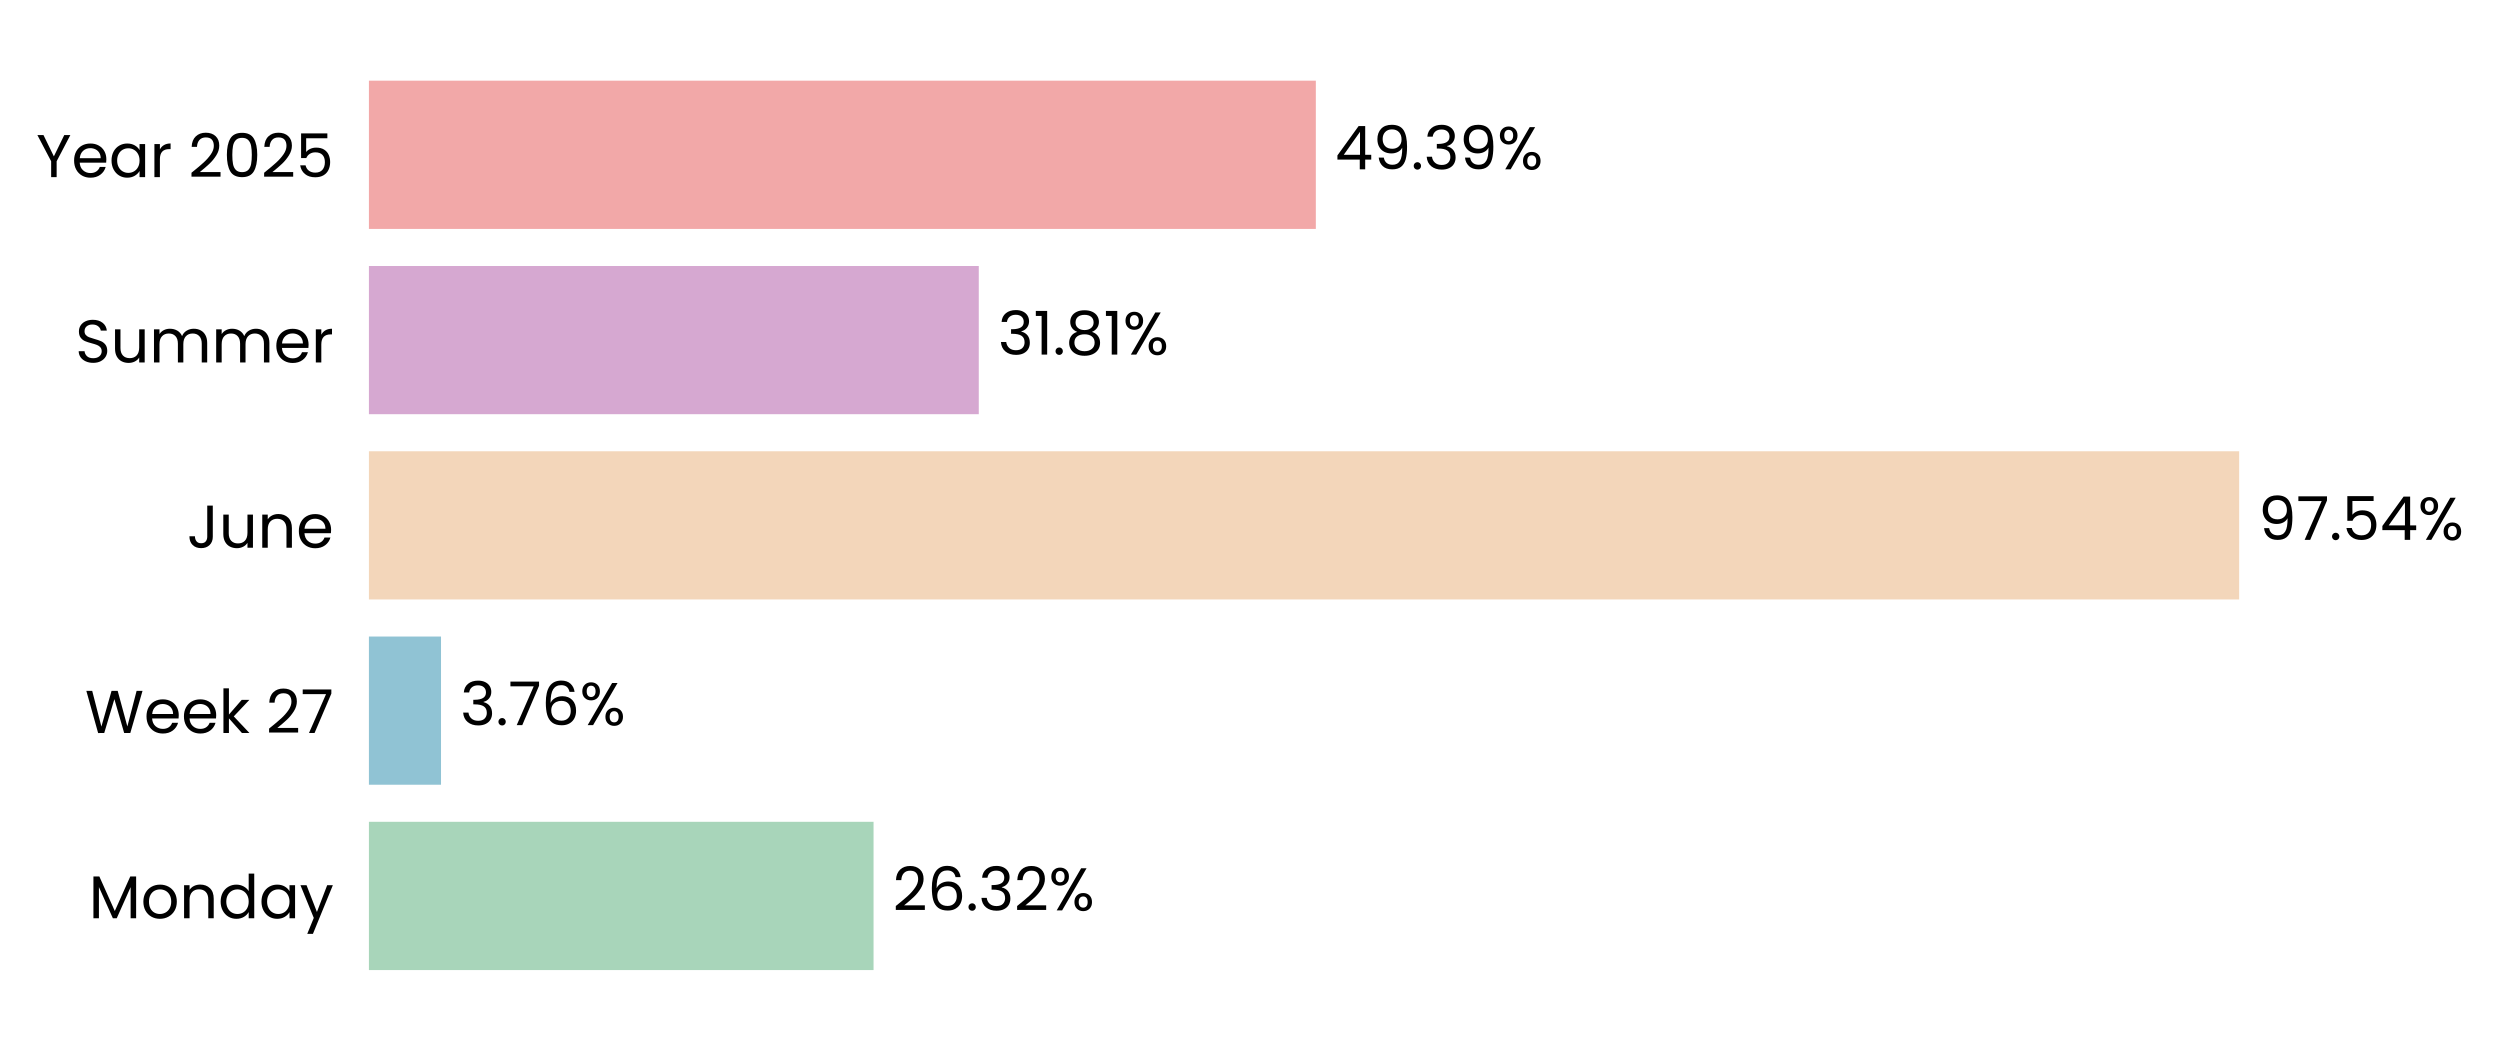
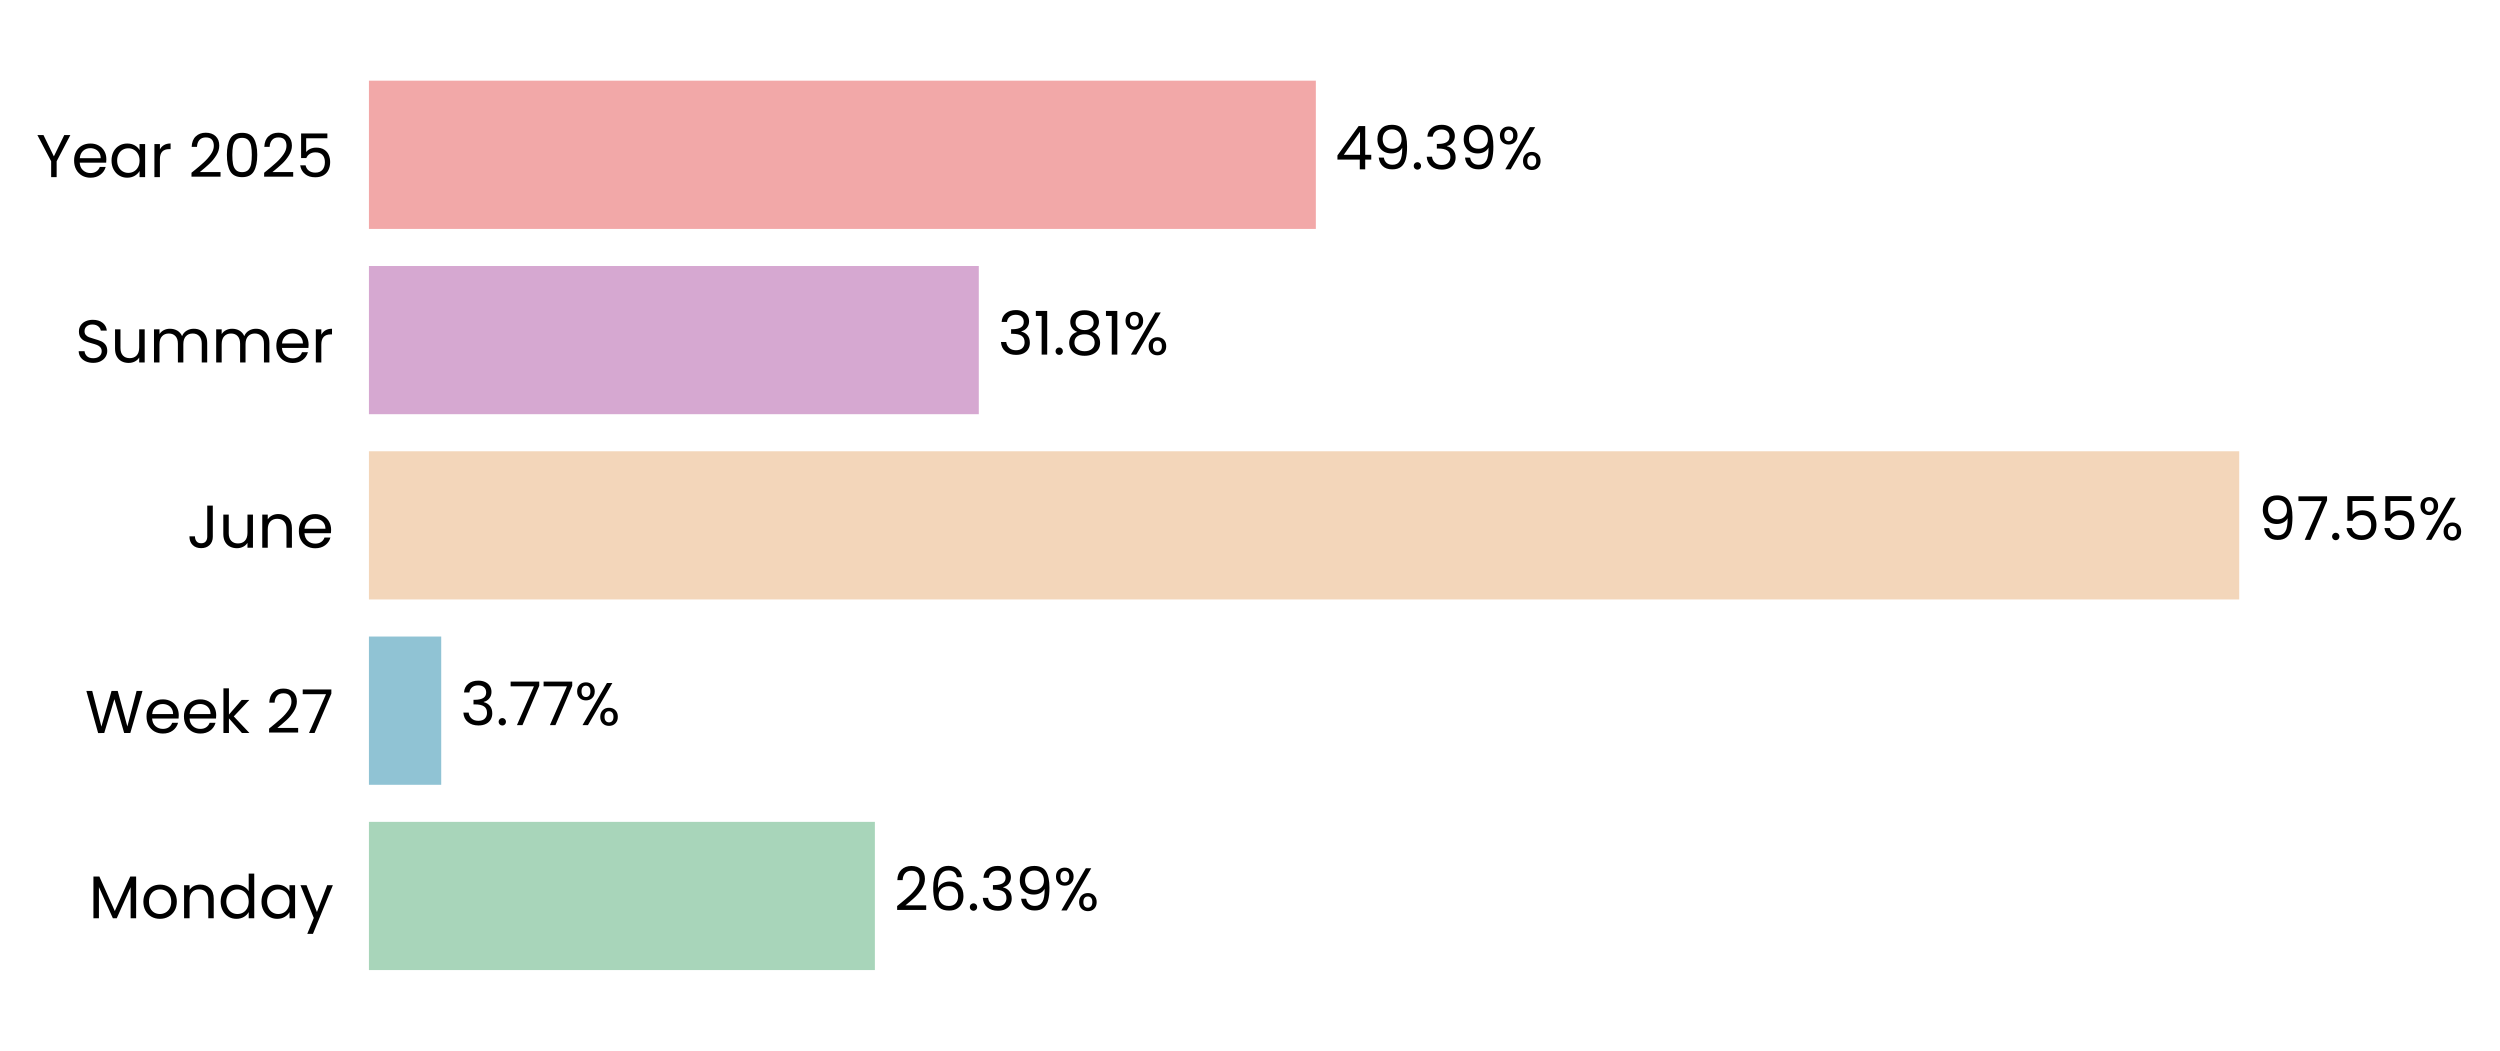
- <svg xmlns="http://www.w3.org/2000/svg" xmlns:xlink="http://www.w3.org/1999/xlink" width="496.795pt" height="208.8pt" viewBox="0 0 496.795 208.8" version="1.1">
+ <svg xmlns="http://www.w3.org/2000/svg" xmlns:xlink="http://www.w3.org/1999/xlink" width="496.782pt" height="208.8pt" viewBox="0 0 496.782 208.8" version="1.1">
  <defs>
    <style type="text/css">*{stroke-linejoin: round; stroke-linecap: butt}</style>
  </defs>
  <g id="figure_1">
    <g id="patch_1">
-       <path d="M 0 208.8  L 496.795 208.8  L 496.795 0  L 0 0  L 0 208.8  z " style="fill: none" />
+       <path d="M 0 208.8  L 496.782 208.8  L 496.782 0  L 0 0  L 0 208.8  z " style="fill: none" />
    </g>
    <g id="axes_1">
      <g id="patch_2">
-         <path d="M 73.311 201.6  L 454.318 201.6  L 454.318 7.2  L 73.311 7.2  L 73.311 201.6  z " style="fill: none" />
+         <path d="M 73.311 201.6  L 454.309 201.6  L 454.309 7.2  L 73.311 7.2  L 73.311 201.6  z " style="fill: none" />
      </g>
      <g id="patch_3">
-         <path d="M 73.311 192.764  L 173.59 192.764  L 173.59 163.309  L 73.311 163.309  z " clip-path="url(#p3218116c6b)" style="fill: #a8d5ba" />
+         <path d="M 73.311 192.764  L 173.852 192.764  L 173.852 163.309  L 73.311 163.309  z " clip-path="url(#p585aff6a6c)" style="fill: #a8d5ba" />
      </g>
      <g id="patch_4">
-         <path d="M 73.311 155.945  L 87.637 155.945  L 87.637 126.491  L 73.311 126.491  z " clip-path="url(#p3218116c6b)" style="fill: #90c3d4" />
+         <path d="M 73.311 155.945  L 87.674 155.945  L 87.674 126.491  L 73.311 126.491  z " clip-path="url(#p585aff6a6c)" style="fill: #90c3d4" />
      </g>
      <g id="patch_5">
-         <path d="M 73.311 119.127  L 444.961 119.127  L 444.961 89.673  L 73.311 89.673  z " clip-path="url(#p3218116c6b)" style="fill: #f3d6ba" />
+         <path d="M 73.311 119.127  L 444.961 119.127  L 444.961 89.673  L 73.311 89.673  z " clip-path="url(#p585aff6a6c)" style="fill: #f3d6ba" />
      </g>
      <g id="patch_6">
-         <path d="M 73.311 82.309  L 194.501 82.309  L 194.501 52.855  L 73.311 52.855  z " clip-path="url(#p3218116c6b)" style="fill: #d6a8d1" />
+         <path d="M 73.311 82.309  L 194.501 82.309  L 194.501 52.855  L 73.311 52.855  z " clip-path="url(#p585aff6a6c)" style="fill: #d6a8d1" />
      </g>
      <g id="patch_7">
-         <path d="M 73.311 45.491  L 261.48 45.491  L 261.48 16.036  L 73.311 16.036  z " clip-path="url(#p3218116c6b)" style="fill: #f2a8a8" />
+         <path d="M 73.311 45.491  L 261.476 45.491  L 261.476 16.036  L 73.311 16.036  z " clip-path="url(#p585aff6a6c)" style="fill: #f2a8a8" />
      </g>
      <g id="matplotlib.axis_1">
        <g id="ytick_1">
          <g id="text_1">
            <g transform="translate(17.64187 182.4764) scale(0.12 -0.12)">
              <defs>
                <path id="Poppins-Regular-4d" d="M 5018 4429  L 5018 0  L 4435 0  L 4435 3302  L 2963 0  L 2554 0  L 1075 3309  L 1075 0  L 493 0  L 493 4429  L 1120 4429  L 2758 768  L 4397 4429  L 5018 4429  z " transform="scale(0.015625)" />
                <path id="Poppins-Regular-6f" d="M 2022 -58  Q 1530 -58 1130 166  Q 730 390 502 803  Q 275 1216 275 1760  Q 275 2298 508 2710  Q 742 3123 1145 3344  Q 1549 3565 2048 3565  Q 2547 3565 2950 3344  Q 3354 3123 3587 2713  Q 3821 2304 3821 1760  Q 3821 1216 3581 803  Q 3341 390 2931 166  Q 2522 -58 2022 -58  z M 2022 454  Q 2336 454 2611 601  Q 2886 749 3056 1043  Q 3226 1338 3226 1760  Q 3226 2182 3059 2476  Q 2893 2771 2624 2915  Q 2355 3059 2042 3059  Q 1722 3059 1456 2915  Q 1190 2771 1030 2476  Q 870 2182 870 1760  Q 870 1331 1027 1036  Q 1184 742 1446 598  Q 1709 454 2022 454  z " transform="scale(0.015625)" />
                <path id="Poppins-Regular-6e" d="M 2202 3571  Q 2842 3571 3238 3184  Q 3635 2797 3635 2067  L 3635 0  L 3059 0  L 3059 1984  Q 3059 2509 2796 2787  Q 2534 3066 2080 3066  Q 1619 3066 1347 2778  Q 1075 2490 1075 1939  L 1075 0  L 493 0  L 493 3507  L 1075 3507  L 1075 3008  Q 1248 3277 1545 3424  Q 1843 3571 2202 3571  z " transform="scale(0.015625)" />
                <path id="Poppins-Regular-64" d="M 275 1766  Q 275 2304 492 2710  Q 710 3117 1091 3341  Q 1472 3565 1946 3565  Q 2355 3565 2707 3376  Q 3059 3187 3245 2880  L 3245 4736  L 3834 4736  L 3834 0  L 3245 0  L 3245 659  Q 3072 346 2733 144  Q 2394 -58 1939 -58  Q 1472 -58 1091 172  Q 710 403 492 819  Q 275 1235 275 1766  z M 3245 1760  Q 3245 2157 3085 2451  Q 2925 2746 2653 2902  Q 2381 3059 2054 3059  Q 1728 3059 1459 2905  Q 1190 2752 1030 2457  Q 870 2163 870 1766  Q 870 1363 1030 1065  Q 1190 768 1459 611  Q 1728 454 2054 454  Q 2381 454 2653 611  Q 2925 768 3085 1065  Q 3245 1363 3245 1760  z " transform="scale(0.015625)" />
                <path id="Poppins-Regular-61" d="M 275 1766  Q 275 2304 492 2710  Q 710 3117 1091 3341  Q 1472 3565 1939 3565  Q 2400 3565 2739 3366  Q 3078 3168 3245 2867  L 3245 3507  L 3834 3507  L 3834 0  L 3245 0  L 3245 653  Q 3072 346 2729 144  Q 2387 -58 1933 -58  Q 1466 -58 1088 172  Q 710 403 492 819  Q 275 1235 275 1766  z M 3245 1760  Q 3245 2157 3085 2451  Q 2925 2746 2653 2902  Q 2381 3059 2054 3059  Q 1728 3059 1459 2905  Q 1190 2752 1030 2457  Q 870 2163 870 1766  Q 870 1363 1030 1065  Q 1190 768 1459 611  Q 1728 454 2054 454  Q 2381 454 2653 611  Q 2925 768 3085 1065  Q 3245 1363 3245 1760  z " transform="scale(0.015625)" />
                <path id="Poppins-Regular-79" d="M 3514 3507  L 1402 -1651  L 800 -1651  L 1491 38  L 77 3507  L 723 3507  L 1824 666  L 2912 3507  L 3514 3507  z " transform="scale(0.015625)" />
              </defs>
              <use xlink:href="#Poppins-Regular-4d" />
              <use xlink:href="#Poppins-Regular-6f" transform="translate(86.09999 0)" />
              <use xlink:href="#Poppins-Regular-6e" transform="translate(150.1 0)" />
              <use xlink:href="#Poppins-Regular-64" transform="translate(214.1 0)" />
              <use xlink:href="#Poppins-Regular-61" transform="translate(281.7 0)" />
              <use xlink:href="#Poppins-Regular-79" transform="translate(349.2999 0)" />
            </g>
          </g>
        </g>
        <g id="ytick_2">
          <g id="text_2">
            <g transform="translate(16.88437 145.6582) scale(0.12 -0.12)">
              <defs>
                <path id="Poppins-Regular-57" d="M 6099 4461  L 4806 0  L 4154 0  L 3117 3590  L 2042 0  L 1395 -6  L 147 4461  L 768 4461  L 1741 678  L 2816 4461  L 3469 4461  L 4493 691  L 5472 4461  L 6099 4461  z " transform="scale(0.015625)" />
                <path id="Poppins-Regular-65" d="M 3693 1888  Q 3693 1722 3674 1536  L 870 1536  Q 902 1018 1225 726  Q 1549 435 2010 435  Q 2387 435 2640 611  Q 2893 787 2995 1082  L 3622 1082  Q 3482 576 3059 259  Q 2637 -58 2010 -58  Q 1510 -58 1116 166  Q 723 390 499 803  Q 275 1216 275 1760  Q 275 2304 492 2713  Q 710 3123 1104 3344  Q 1498 3565 2010 3565  Q 2509 3565 2893 3347  Q 3277 3130 3485 2749  Q 3693 2368 3693 1888  z M 3091 2010  Q 3091 2342 2944 2582  Q 2797 2822 2544 2947  Q 2291 3072 1984 3072  Q 1542 3072 1232 2790  Q 922 2509 877 2010  L 3091 2010  z " transform="scale(0.015625)" />
                <path id="Poppins-Regular-6b" d="M 2451 0  L 1075 1549  L 1075 0  L 493 0  L 493 4736  L 1075 4736  L 1075 1952  L 2426 3507  L 3238 3507  L 1587 1760  L 3245 0  L 2451 0  z " transform="scale(0.015625)" />
                <path id="Poppins-Regular-20" transform="scale(0.015625)" />
                <path id="Poppins-Regular-32" d="M 326 467  Q 1139 1120 1600 1539  Q 2061 1958 2377 2416  Q 2694 2874 2694 3315  Q 2694 3731 2492 3971  Q 2291 4211 1843 4211  Q 1408 4211 1168 3939  Q 928 3667 909 3213  L 346 3213  Q 371 3930 780 4320  Q 1190 4710 1837 4710  Q 2496 4710 2883 4345  Q 3270 3981 3270 3341  Q 3270 2810 2953 2307  Q 2637 1805 2233 1424  Q 1830 1043 1203 538  L 3405 538  L 3405 51  L 326 51  L 326 467  z " transform="scale(0.015625)" />
                <path id="Poppins-Regular-37" d="M 3245 4173  L 1466 0  L 877 0  L 2682 4115  L 211 4115  L 211 4614  L 3245 4614  L 3245 4173  z " transform="scale(0.015625)" />
              </defs>
              <use xlink:href="#Poppins-Regular-57" />
              <use xlink:href="#Poppins-Regular-65" transform="translate(97.59999 0)" />
              <use xlink:href="#Poppins-Regular-65" transform="translate(159.6 0)" />
              <use xlink:href="#Poppins-Regular-6b" transform="translate(221.6 0)" />
              <use xlink:href="#Poppins-Regular-20" transform="translate(273.0999 0)" />
              <use xlink:href="#Poppins-Regular-32" transform="translate(299.7999 0)" />
              <use xlink:href="#Poppins-Regular-37" transform="translate(357.2999 0)" />
            </g>
          </g>
        </g>
        <g id="ytick_3">
          <g id="text_3">
            <g transform="translate(37.15125 108.84) scale(0.12 -0.12)">
              <defs>
                <path id="Poppins-Regular-4a" d="M 2739 4461  L 2739 1165  Q 2739 614 2400 284  Q 2061 -45 1504 -45  Q 941 -45 601 291  Q 262 627 262 1210  L 845 1210  Q 851 883 1014 678  Q 1178 474 1504 474  Q 1830 474 1990 669  Q 2150 864 2150 1165  L 2150 4461  L 2739 4461  z " transform="scale(0.015625)" />
                <path id="Poppins-Regular-75" d="M 3603 3507  L 3603 0  L 3021 0  L 3021 518  Q 2854 250 2556 99  Q 2259 -51 1901 -51  Q 1491 -51 1164 118  Q 838 288 649 627  Q 461 966 461 1453  L 461 3507  L 1037 3507  L 1037 1530  Q 1037 1011 1299 732  Q 1562 454 2016 454  Q 2483 454 2752 742  Q 3021 1030 3021 1581  L 3021 3507  L 3603 3507  z " transform="scale(0.015625)" />
              </defs>
              <use xlink:href="#Poppins-Regular-4a" />
              <use xlink:href="#Poppins-Regular-75" transform="translate(52.99999 0)" />
              <use xlink:href="#Poppins-Regular-6e" transform="translate(117 0)" />
              <use xlink:href="#Poppins-Regular-65" transform="translate(181 0)" />
            </g>
          </g>
        </g>
        <g id="ytick_4">
          <g id="text_4">
            <g transform="translate(14.95125 72.02182) scale(0.12 -0.12)">
              <defs>
                <path id="Poppins-Regular-53" d="M 1907 -45  Q 1466 -45 1117 112  Q 768 269 569 547  Q 371 826 365 1190  L 986 1190  Q 1018 877 1245 662  Q 1472 448 1907 448  Q 2323 448 2563 656  Q 2803 864 2803 1190  Q 2803 1446 2662 1606  Q 2522 1766 2310 1849  Q 2099 1933 1741 2029  Q 1299 2144 1033 2259  Q 768 2374 579 2620  Q 390 2867 390 3283  Q 390 3648 576 3929  Q 762 4211 1098 4364  Q 1434 4518 1869 4518  Q 2496 4518 2896 4204  Q 3296 3891 3347 3373  L 2707 3373  Q 2675 3629 2438 3824  Q 2202 4019 1811 4019  Q 1446 4019 1216 3830  Q 986 3642 986 3302  Q 986 3059 1123 2905  Q 1261 2752 1462 2672  Q 1664 2592 2029 2490  Q 2470 2368 2739 2249  Q 3008 2131 3200 1884  Q 3392 1638 3392 1216  Q 3392 890 3219 602  Q 3046 314 2707 134  Q 2368 -45 1907 -45  z " transform="scale(0.015625)" />
                <path id="Poppins-Regular-6d" d="M 4710 3571  Q 5120 3571 5440 3401  Q 5760 3232 5945 2893  Q 6131 2554 6131 2067  L 6131 0  L 5555 0  L 5555 1984  Q 5555 2509 5296 2787  Q 5037 3066 4595 3066  Q 4141 3066 3872 2774  Q 3603 2483 3603 1933  L 3603 0  L 3027 0  L 3027 1984  Q 3027 2509 2768 2787  Q 2509 3066 2067 3066  Q 1613 3066 1344 2774  Q 1075 2483 1075 1933  L 1075 0  L 493 0  L 493 3507  L 1075 3507  L 1075 3002  Q 1248 3277 1539 3424  Q 1830 3571 2182 3571  Q 2624 3571 2963 3372  Q 3302 3174 3469 2790  Q 3616 3162 3955 3366  Q 4294 3571 4710 3571  z " transform="scale(0.015625)" />
                <path id="Poppins-Regular-72" d="M 1075 2938  Q 1229 3238 1513 3404  Q 1798 3571 2208 3571  L 2208 2970  L 2054 2970  Q 1075 2970 1075 1907  L 1075 0  L 493 0  L 493 3507  L 1075 3507  L 1075 2938  z " transform="scale(0.015625)" />
              </defs>
              <use xlink:href="#Poppins-Regular-53" />
              <use xlink:href="#Poppins-Regular-75" transform="translate(58.7 0)" />
              <use xlink:href="#Poppins-Regular-6d" transform="translate(122.7 0)" />
              <use xlink:href="#Poppins-Regular-6d" transform="translate(225.7 0)" />
              <use xlink:href="#Poppins-Regular-65" transform="translate(328.7 0)" />
              <use xlink:href="#Poppins-Regular-72" transform="translate(390.6999 0)" />
            </g>
          </g>
        </g>
        <g id="ytick_5">
          <g id="text_5">
            <g transform="translate(7.2 35.20364) scale(0.12 -0.12)">
              <defs>
                <path id="Poppins-Regular-59" d="M 3616 4461  L 2163 1683  L 2163 0  L 1581 0  L 1581 1683  L 122 4461  L 768 4461  L 1869 2202  L 2970 4461  L 3616 4461  z " transform="scale(0.015625)" />
                <path id="Poppins-Regular-30" d="M 397 2362  Q 397 3462 755 4080  Q 1114 4698 2010 4698  Q 2899 4698 3257 4080  Q 3616 3462 3616 2362  Q 3616 1242 3257 621  Q 2899 0 2010 0  Q 1114 0 755 621  Q 397 1242 397 2362  z M 3040 2362  Q 3040 2918 2966 3305  Q 2893 3693 2665 3929  Q 2438 4166 2010 4166  Q 1574 4166 1347 3929  Q 1120 3693 1046 3305  Q 973 2918 973 2362  Q 973 1786 1046 1395  Q 1120 1005 1347 768  Q 1574 531 2010 531  Q 2438 531 2665 768  Q 2893 1005 2966 1395  Q 3040 1786 3040 2362  z " transform="scale(0.015625)" />
                <path id="Poppins-Regular-35" d="M 3347 4122  L 1101 4122  L 1101 2662  Q 1248 2867 1536 2998  Q 1824 3130 2157 3130  Q 2688 3130 3021 2909  Q 3354 2688 3498 2339  Q 3642 1990 3642 1600  Q 3642 1139 3469 774  Q 3296 410 2941 198  Q 2586 -13 2061 -13  Q 1389 -13 973 332  Q 557 678 467 1254  L 1037 1254  Q 1120 890 1389 685  Q 1658 480 2067 480  Q 2573 480 2829 784  Q 3085 1088 3085 1587  Q 3085 2086 2829 2358  Q 2573 2630 2074 2630  Q 1734 2630 1481 2467  Q 1229 2304 1114 2022  L 563 2022  L 563 4634  L 3347 4634  L 3347 4122  z " transform="scale(0.015625)" />
              </defs>
              <use xlink:href="#Poppins-Regular-59" />
              <use xlink:href="#Poppins-Regular-65" transform="translate(58.39999 0)" />
              <use xlink:href="#Poppins-Regular-61" transform="translate(120.4 0)" />
              <use xlink:href="#Poppins-Regular-72" transform="translate(188 0)" />
              <use xlink:href="#Poppins-Regular-20" transform="translate(225.3 0)" />
              <use xlink:href="#Poppins-Regular-32" transform="translate(252 0)" />
              <use xlink:href="#Poppins-Regular-30" transform="translate(309.4999 0)" />
              <use xlink:href="#Poppins-Regular-32" transform="translate(372.2999 0)" />
              <use xlink:href="#Poppins-Regular-35" transform="translate(429.7999 0)" />
            </g>
          </g>
        </g>
      </g>
      <g id="text_6">
-         <g transform="translate(177.4003 180.9164) scale(0.12 -0.12)">
+         <g transform="translate(177.6624 180.9164) scale(0.12 -0.12)">
          <defs>
            <path id="Poppins-Regular-36" d="M 2976 3526  Q 2835 4237 2099 4237  Q 1530 4237 1248 3798  Q 966 3360 973 2355  Q 1120 2688 1462 2877  Q 1805 3066 2227 3066  Q 2886 3066 3280 2656  Q 3674 2246 3674 1523  Q 3674 1088 3504 742  Q 3334 397 2992 192  Q 2650 -13 2163 -13  Q 1504 -13 1133 281  Q 762 576 614 1094  Q 467 1613 467 2374  Q 467 4723 2106 4723  Q 2733 4723 3091 4384  Q 3450 4045 3514 3526  L 2976 3526  z M 2106 2573  Q 1830 2573 1587 2461  Q 1344 2349 1193 2121  Q 1043 1894 1043 1568  Q 1043 1082 1324 778  Q 1606 474 2131 474  Q 2579 474 2844 752  Q 3110 1030 3110 1504  Q 3110 2003 2854 2288  Q 2598 2573 2106 2573  z " transform="scale(0.015625)" />
            <path id="Poppins-Regular-2e" d="M 678 -38  Q 512 -38 397 77  Q 282 192 282 358  Q 282 525 397 640  Q 512 755 678 755  Q 838 755 950 640  Q 1062 525 1062 358  Q 1062 192 950 77  Q 838 -38 678 -38  z " transform="scale(0.015625)" />
            <path id="Poppins-Regular-33" d="M 384 3462  Q 429 4051 838 4384  Q 1248 4717 1901 4717  Q 2336 4717 2653 4560  Q 2970 4403 3133 4134  Q 3296 3866 3296 3526  Q 3296 3130 3069 2842  Q 2842 2554 2477 2470  L 2477 2438  Q 2893 2336 3136 2035  Q 3379 1734 3379 1248  Q 3379 883 3212 592  Q 3046 301 2713 134  Q 2381 -32 1914 -32  Q 1235 -32 800 323  Q 365 678 314 1331  L 877 1331  Q 922 947 1190 704  Q 1459 461 1907 461  Q 2355 461 2588 694  Q 2822 928 2822 1299  Q 2822 1779 2502 1990  Q 2182 2202 1536 2202  L 1389 2202  L 1389 2688  L 1542 2688  Q 2131 2694 2432 2883  Q 2733 3072 2733 3469  Q 2733 3808 2512 4013  Q 2291 4218 1882 4218  Q 1485 4218 1241 4013  Q 998 3808 954 3462  L 384 3462  z " transform="scale(0.015625)" />
+             <path id="Poppins-Regular-39" d="M 1146 1242  Q 1210 877 1443 678  Q 1677 480 2074 480  Q 2605 480 2857 896  Q 3110 1312 3098 2298  Q 2963 2010 2649 1846  Q 2336 1683 1952 1683  Q 1523 1683 1187 1859  Q 851 2035 659 2374  Q 467 2714 467 3194  Q 467 3878 864 4297  Q 1261 4717 1990 4717  Q 2886 4717 3248 4134  Q 3610 3552 3610 2400  Q 3610 1594 3466 1069  Q 3322 544 2979 269  Q 2637 -6 2042 -6  Q 1389 -6 1024 346  Q 659 698 608 1242  L 1146 1242  z M 2048 2176  Q 2477 2176 2752 2441  Q 3027 2707 3027 3162  Q 3027 3642 2758 3936  Q 2490 4230 2003 4230  Q 1555 4230 1289 3948  Q 1024 3667 1024 3206  Q 1024 2739 1286 2457  Q 1549 2176 2048 2176  z " transform="scale(0.015625)" />
            <path id="Poppins-Regular-25" d="M 269 3584  Q 269 4019 531 4278  Q 794 4538 1203 4538  Q 1613 4538 1875 4278  Q 2138 4019 2138 3584  Q 2138 3142 1875 2883  Q 1613 2624 1203 2624  Q 794 2624 531 2883  Q 269 3142 269 3584  z M 4006 4467  L 1414 0  L 838 0  L 3430 4467  L 4006 4467  z M 1203 4179  Q 986 4179 861 4028  Q 736 3878 736 3584  Q 736 3290 861 3136  Q 986 2982 1203 2982  Q 1421 2982 1549 3139  Q 1677 3296 1677 3584  Q 1677 3878 1549 4028  Q 1421 4179 1203 4179  z M 2720 883  Q 2720 1325 2982 1584  Q 3245 1843 3654 1843  Q 4064 1843 4323 1584  Q 4582 1325 4582 883  Q 4582 448 4323 185  Q 4064 -77 3654 -77  Q 3245 -77 2982 182  Q 2720 442 2720 883  z M 3648 1478  Q 3430 1478 3302 1328  Q 3174 1178 3174 883  Q 3174 595 3302 444  Q 3430 294 3648 294  Q 3866 294 3994 444  Q 4122 595 4122 883  Q 4122 1178 3994 1328  Q 3866 1478 3648 1478  z " transform="scale(0.015625)" />
          </defs>
          <use xlink:href="#Poppins-Regular-32" />
          <use xlink:href="#Poppins-Regular-36" transform="translate(57.49999 0)" />
          <use xlink:href="#Poppins-Regular-2e" transform="translate(121 0)" />
          <use xlink:href="#Poppins-Regular-33" transform="translate(142 0)" />
-           <use xlink:href="#Poppins-Regular-32" transform="translate(200.8999 0)" />
-           <use xlink:href="#Poppins-Regular-25" transform="translate(258.3999 0)" />
+           <use xlink:href="#Poppins-Regular-39" transform="translate(200.8999 0)" />
+           <use xlink:href="#Poppins-Regular-25" transform="translate(263.8999 0)" />
        </g>
      </g>
      <g id="text_7">
-         <g transform="translate(91.44689 144.0982) scale(0.12 -0.12)">
+         <g transform="translate(91.48426 144.0982) scale(0.12 -0.12)">
          <use xlink:href="#Poppins-Regular-33" />
          <use xlink:href="#Poppins-Regular-2e" transform="translate(58.89999 0)" />
          <use xlink:href="#Poppins-Regular-37" transform="translate(79.89998 0)" />
-           <use xlink:href="#Poppins-Regular-36" transform="translate(134.5 0)" />
-           <use xlink:href="#Poppins-Regular-25" transform="translate(198 0)" />
+           <use xlink:href="#Poppins-Regular-37" transform="translate(134.5 0)" />
+           <use xlink:href="#Poppins-Regular-25" transform="translate(189.1 0)" />
        </g>
      </g>
      <g id="text_8">
-         <g transform="translate(448.7709 107.28) scale(0.12 -0.12)">
-           <defs>
-             <path id="Poppins-Regular-39" d="M 1146 1242  Q 1210 877 1443 678  Q 1677 480 2074 480  Q 2605 480 2857 896  Q 3110 1312 3098 2298  Q 2963 2010 2649 1846  Q 2336 1683 1952 1683  Q 1523 1683 1187 1859  Q 851 2035 659 2374  Q 467 2714 467 3194  Q 467 3878 864 4297  Q 1261 4717 1990 4717  Q 2886 4717 3248 4134  Q 3610 3552 3610 2400  Q 3610 1594 3466 1069  Q 3322 544 2979 269  Q 2637 -6 2042 -6  Q 1389 -6 1024 346  Q 659 698 608 1242  L 1146 1242  z M 2048 2176  Q 2477 2176 2752 2441  Q 3027 2707 3027 3162  Q 3027 3642 2758 3936  Q 2490 4230 2003 4230  Q 1555 4230 1289 3948  Q 1024 3667 1024 3206  Q 1024 2739 1286 2457  Q 1549 2176 2048 2176  z " transform="scale(0.015625)" />
-             <path id="Poppins-Regular-34" d="M 256 1030  L 256 1472  L 2502 4582  L 3200 4582  L 3200 1536  L 3840 1536  L 3840 1030  L 3200 1030  L 3200 0  L 2624 0  L 2624 1030  L 256 1030  z M 2650 3974  L 928 1536  L 2650 1536  L 2650 3974  z " transform="scale(0.015625)" />
-           </defs>
+         <g transform="translate(448.7708 107.28) scale(0.12 -0.12)">
          <use xlink:href="#Poppins-Regular-39" />
          <use xlink:href="#Poppins-Regular-37" transform="translate(62.99999 0)" />
          <use xlink:href="#Poppins-Regular-2e" transform="translate(117.6 0)" />
          <use xlink:href="#Poppins-Regular-35" transform="translate(138.6 0)" />
-           <use xlink:href="#Poppins-Regular-34" transform="translate(201.3999 0)" />
-           <use xlink:href="#Poppins-Regular-25" transform="translate(264.2999 0)" />
+           <use xlink:href="#Poppins-Regular-35" transform="translate(201.3999 0)" />
+           <use xlink:href="#Poppins-Regular-25" transform="translate(264.1999 0)" />
        </g>
      </g>
      <g id="text_9">
-         <g transform="translate(198.3114 70.46182) scale(0.12 -0.12)">
+         <g transform="translate(198.3113 70.46182) scale(0.12 -0.12)">
          <defs>
            <path id="Poppins-Regular-31" d="M 243 4096  L 243 4627  L 1446 4627  L 1446 0  L 858 0  L 858 4096  L 243 4096  z " transform="scale(0.015625)" />
            <path id="Poppins-Regular-38" d="M 1242 2406  Q 883 2547 691 2816  Q 499 3085 499 3469  Q 499 3814 672 4092  Q 845 4371 1187 4534  Q 1530 4698 2016 4698  Q 2502 4698 2844 4534  Q 3187 4371 3363 4092  Q 3539 3814 3539 3469  Q 3539 3098 3340 2819  Q 3142 2541 2797 2406  Q 3194 2285 3427 1981  Q 3661 1677 3661 1248  Q 3661 832 3456 521  Q 3251 211 2876 41  Q 2502 -128 2016 -128  Q 1530 -128 1162 41  Q 794 211 589 521  Q 384 832 384 1248  Q 384 1677 614 1984  Q 845 2291 1242 2406  z M 2976 3398  Q 2976 3789 2720 4000  Q 2464 4211 2016 4211  Q 1574 4211 1318 4000  Q 1062 3789 1062 3392  Q 1062 3034 1328 2816  Q 1594 2598 2016 2598  Q 2445 2598 2710 2819  Q 2976 3040 2976 3398  z M 2016 2150  Q 1542 2150 1241 1929  Q 941 1709 941 1267  Q 941 858 1232 608  Q 1523 358 2016 358  Q 2509 358 2797 608  Q 3085 858 3085 1267  Q 3085 1696 2790 1923  Q 2496 2150 2016 2150  z " transform="scale(0.015625)" />
          </defs>
          <use xlink:href="#Poppins-Regular-33" />
          <use xlink:href="#Poppins-Regular-31" transform="translate(58.89999 0)" />
          <use xlink:href="#Poppins-Regular-2e" transform="translate(90.89998 0)" />
          <use xlink:href="#Poppins-Regular-38" transform="translate(111.9 0)" />
          <use xlink:href="#Poppins-Regular-31" transform="translate(175 0)" />
          <use xlink:href="#Poppins-Regular-25" transform="translate(206.9999 0)" />
        </g>
      </g>
      <g id="text_10">
-         <g transform="translate(265.29 33.64364) scale(0.12 -0.12)">
+         <g transform="translate(265.2862 33.64364) scale(0.12 -0.12)">
+           <defs>
+             <path id="Poppins-Regular-34" d="M 256 1030  L 256 1472  L 2502 4582  L 3200 4582  L 3200 1536  L 3840 1536  L 3840 1030  L 3200 1030  L 3200 0  L 2624 0  L 2624 1030  L 256 1030  z M 2650 3974  L 928 1536  L 2650 1536  L 2650 3974  z " transform="scale(0.015625)" />
+           </defs>
          <use xlink:href="#Poppins-Regular-34" />
          <use xlink:href="#Poppins-Regular-39" transform="translate(62.89999 0)" />
          <use xlink:href="#Poppins-Regular-2e" transform="translate(125.9 0)" />
          <use xlink:href="#Poppins-Regular-33" transform="translate(146.9 0)" />
          <use xlink:href="#Poppins-Regular-39" transform="translate(205.8 0)" />
          <use xlink:href="#Poppins-Regular-25" transform="translate(268.7999 0)" />
        </g>
      </g>
    </g>
  </g>
  <defs>
-     <clipPath id="p3218116c6b">
-       <rect x="73.311" y="7.2" width="381.007" height="194.4" />
+     <clipPath id="p585aff6a6c">
+       <rect x="73.311" y="7.2" width="380.998" height="194.4" />
    </clipPath>
  </defs>
</svg>
